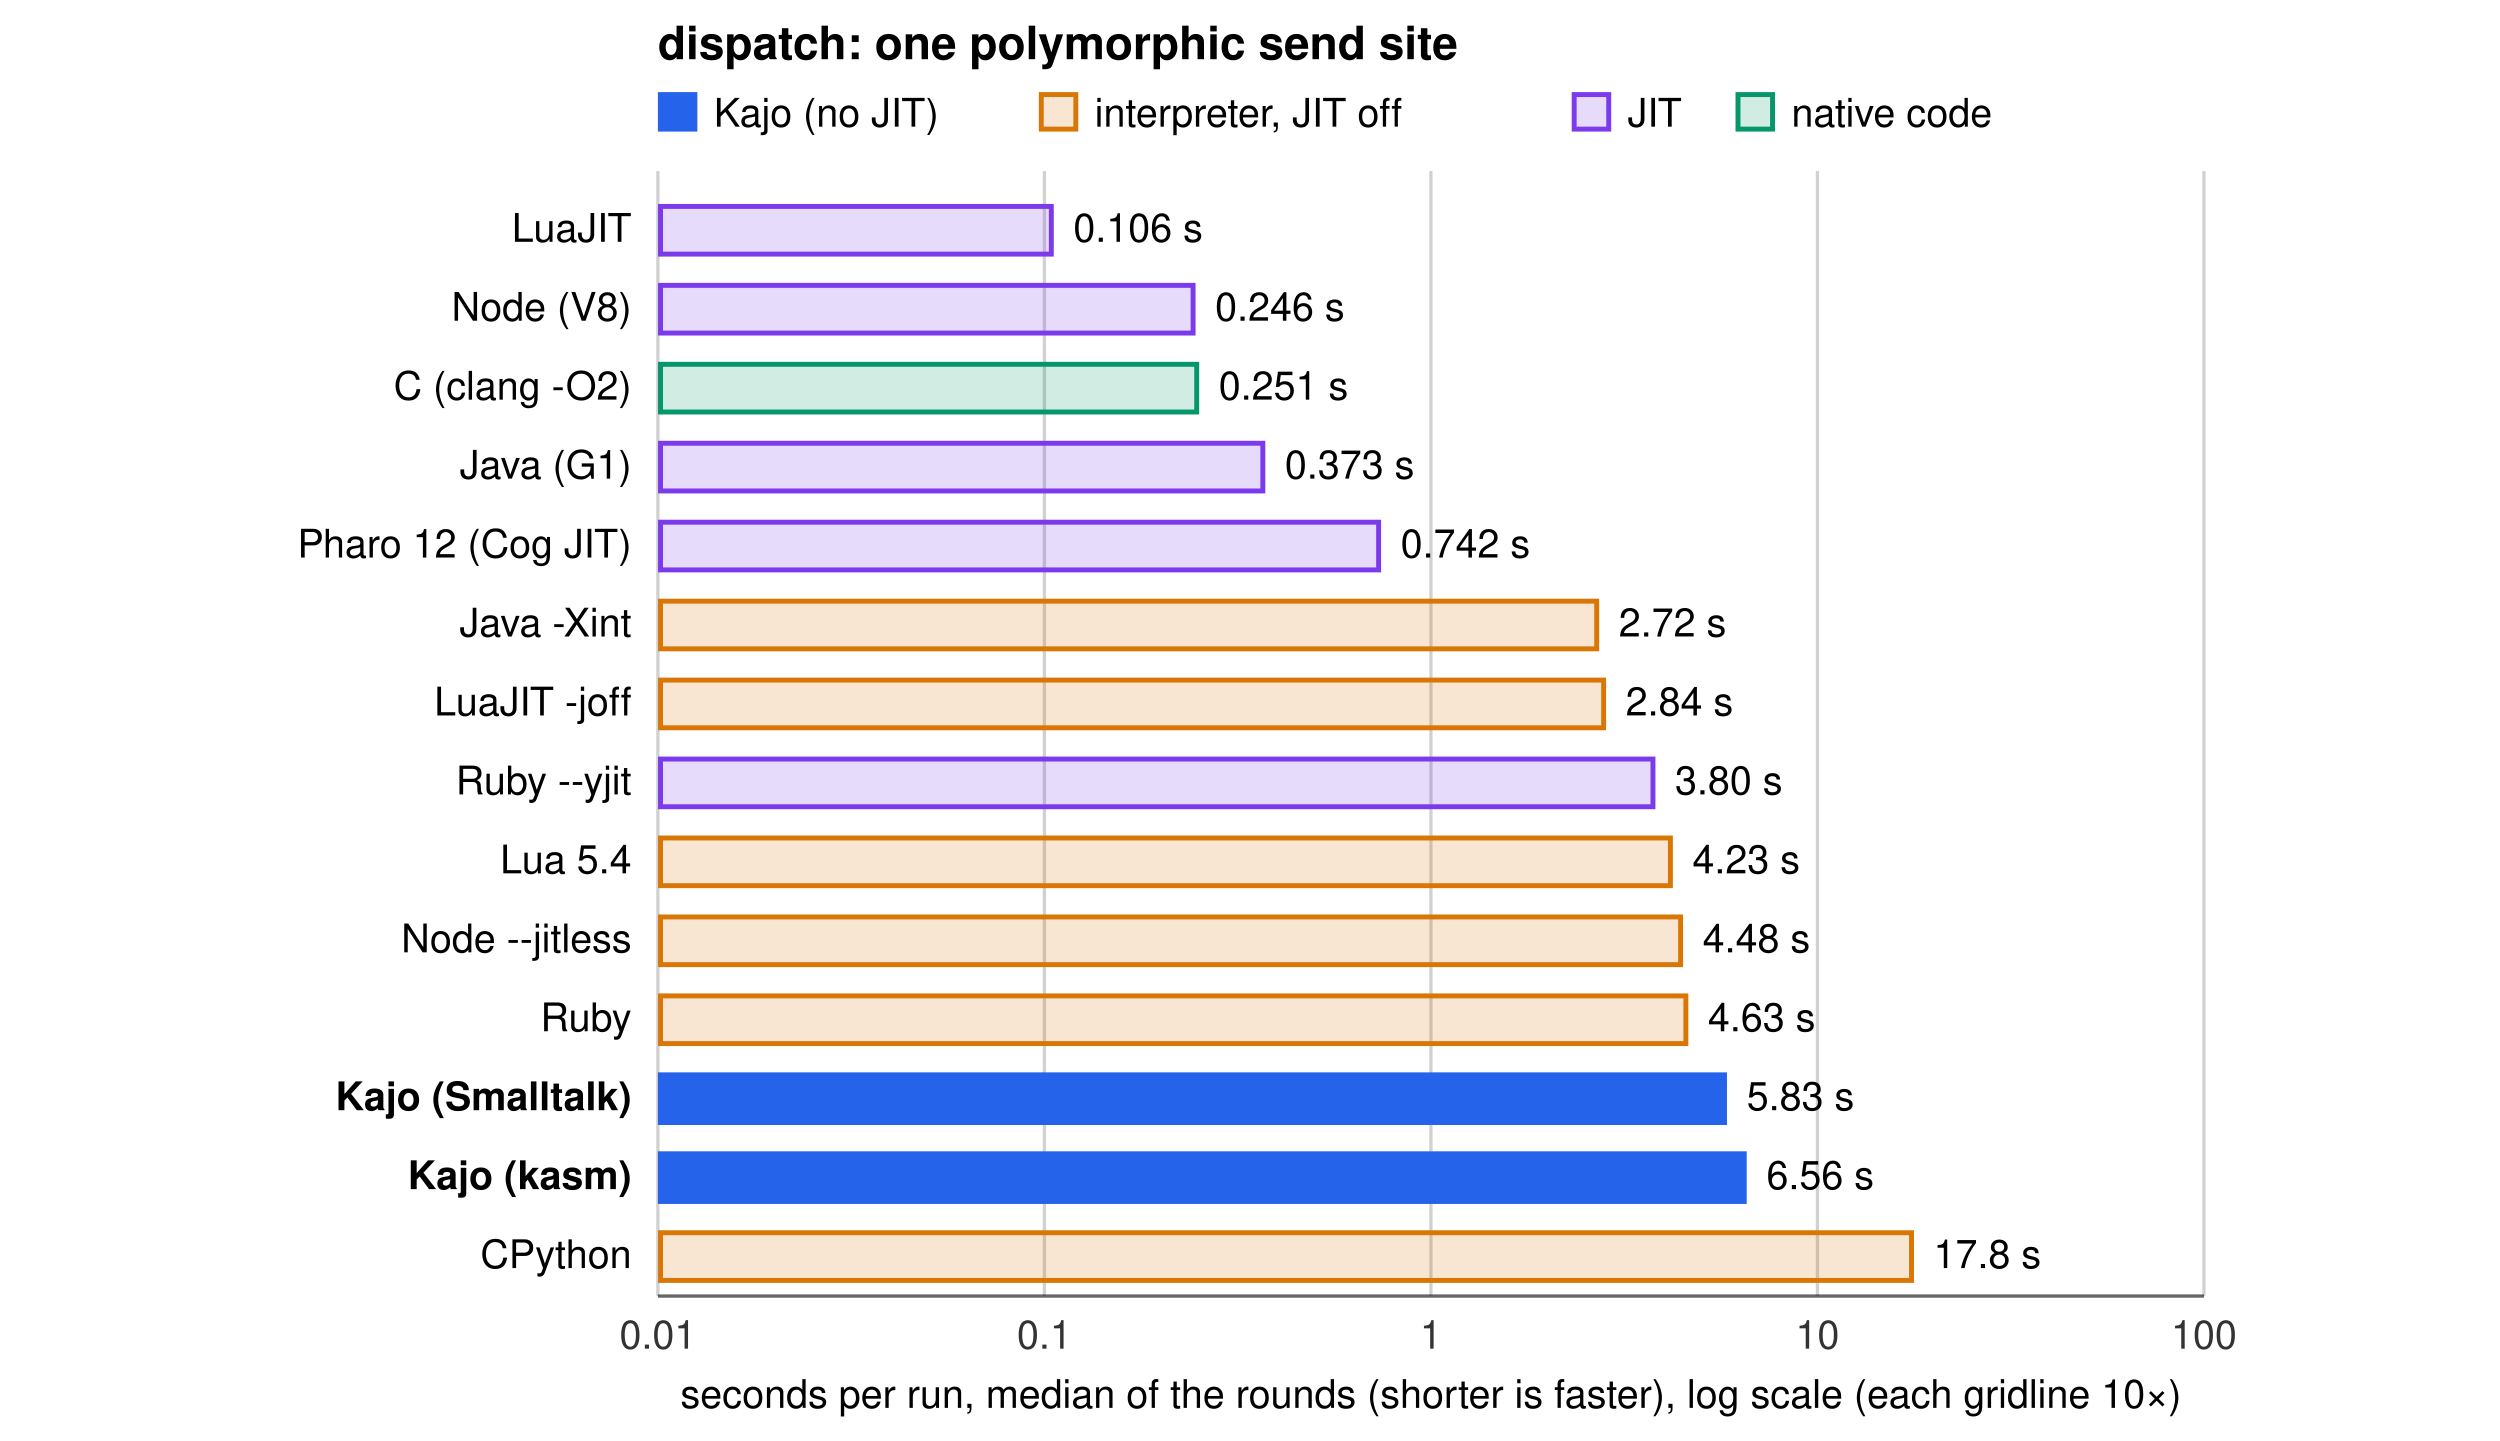
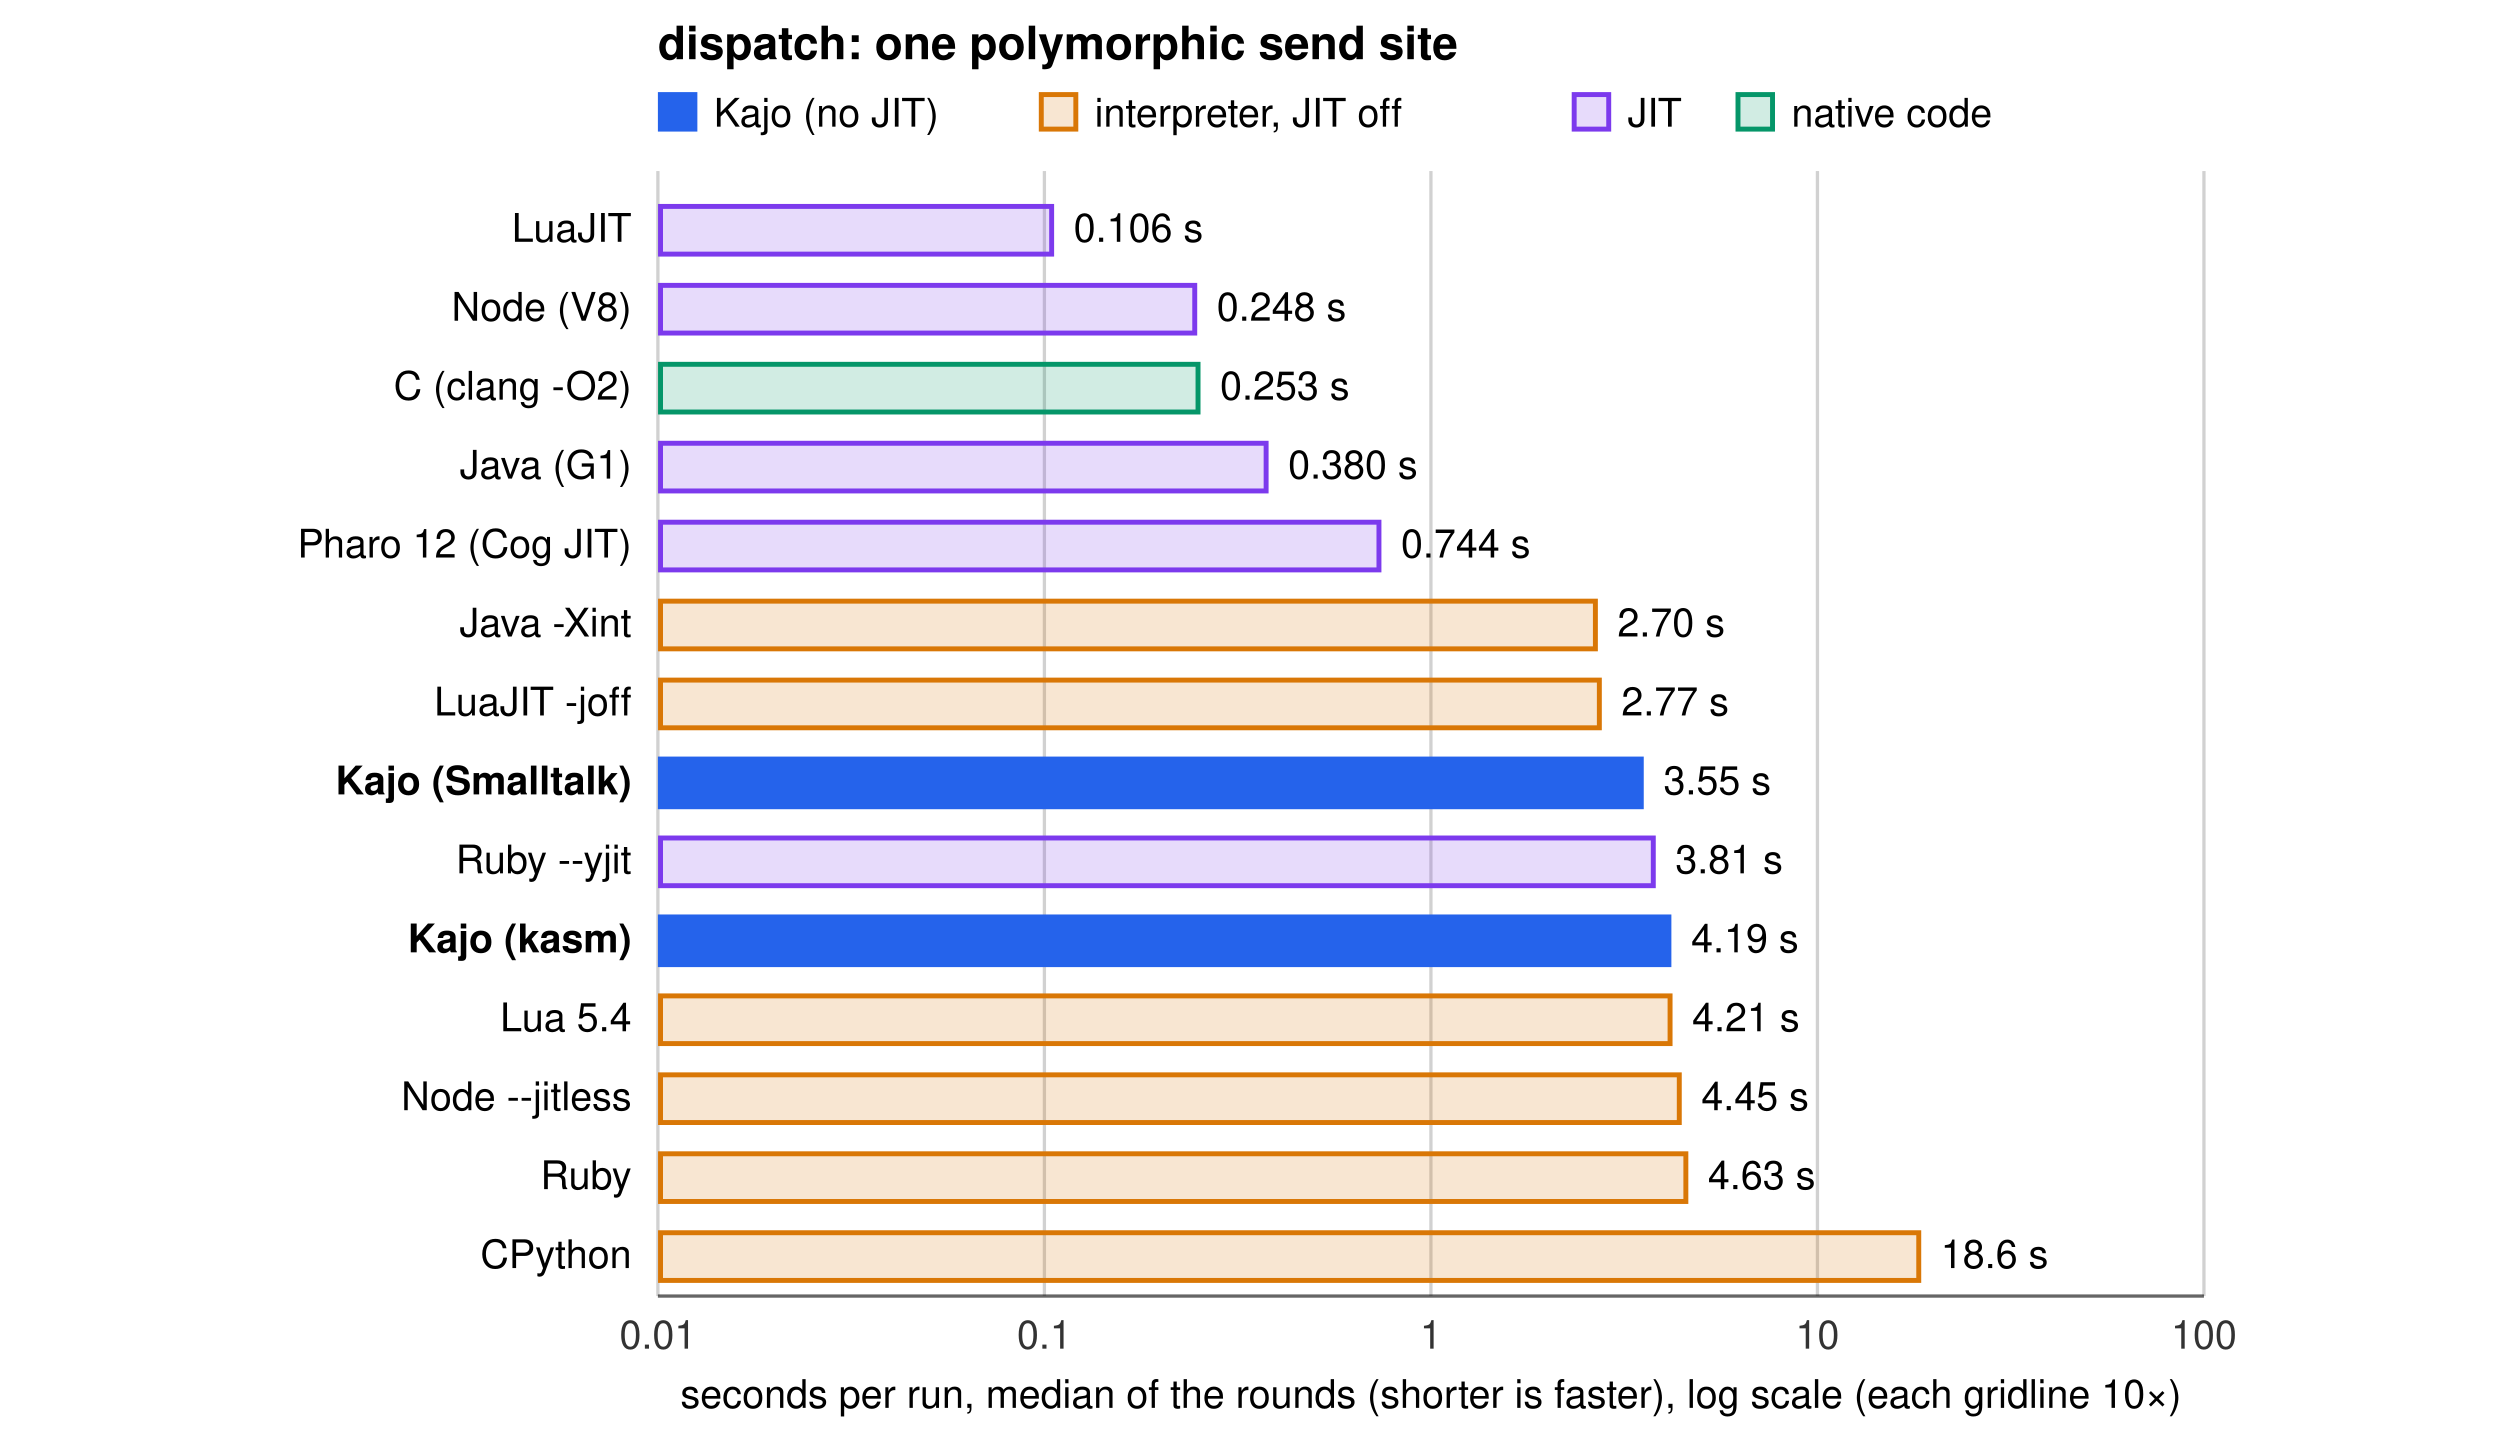
<svg xmlns="http://www.w3.org/2000/svg" width="760" height="438" viewBox="0 0 760 438" font-family="-apple-system, BlinkMacSystemFont, 'Segoe UI', Helvetica, Arial, sans-serif" font-size="12" role="img" aria-label="dispatch: one polymorphic send site">
  <g fill="currentColor">
    <text x="200" y="18" font-size="14" font-weight="600">dispatch: one polymorphic send site</text>
  </g>
  <rect x="200" y="28" width="12" height="12" fill="#2563eb" />
  <text x="217" y="38.5" fill="currentColor">Kajo (no JIT)</text>
  <rect x="316.55" y="28.75" width="10.5" height="10.5" fill="#d97706" fill-opacity="0.18" stroke="#d97706" stroke-width="1.5" />
  <text x="332.8" y="38.5" fill="currentColor">interpreter, JIT off</text>
  <rect x="478.55" y="28.75" width="10.5" height="10.5" fill="#7c3aed" fill-opacity="0.18" stroke="#7c3aed" stroke-width="1.5" />
  <text x="494.8" y="38.5" fill="currentColor">JIT</text>
  <rect x="528.35" y="28.75" width="10.5" height="10.5" fill="#059669" fill-opacity="0.18" stroke="#059669" stroke-width="1.5" />
  <text x="544.6" y="38.5" fill="currentColor">native code</text>
  <g stroke="currentColor" stroke-opacity="0.18">
    <line x1="200.0" y1="52" x2="200.0" y2="394" />
    <line x1="317.5" y1="52" x2="317.5" y2="394" />
    <line x1="435.0" y1="52" x2="435.0" y2="394" />
    <line x1="552.5" y1="52" x2="552.5" y2="394" />
    <line x1="670.0" y1="52" x2="670.0" y2="394" />
  </g>
  <line x1="200" y1="394" x2="670" y2="394" stroke="currentColor" stroke-opacity="0.6" />
  <g fill="currentColor" fill-opacity="0.8" text-anchor="middle">
    <text x="200.0" y="410">0.01</text>
    <text x="317.5" y="410">0.1</text>
    <text x="435.0" y="410">1</text>
    <text x="552.5" y="410">10</text>
    <text x="670.0" y="410">100</text>
  </g>
  <text x="435.0" y="428" fill="currentColor" text-anchor="middle">seconds per run, median of the rounds (shorter is faster), log scale (each gridline 10×)</text>
  <text x="192" y="73.5" fill="currentColor" text-anchor="end">LuaJIT</text>
-   <rect x="200.8" y="62.75" width="118.8" height="14.5" fill="#7c3aed" fill-opacity="0.18" stroke="#7c3aed" stroke-width="1.5" />
-   <text x="326.3" y="73.5" fill="currentColor">0.106 s</text>
+   <rect x="200.8" y="62.75" width="118.9" height="14.5" fill="#7c3aed" fill-opacity="0.18" stroke="#7c3aed" stroke-width="1.5" />
+   <text x="326.4" y="73.5" fill="currentColor">0.106 s</text>
  <text x="192" y="97.5" fill="currentColor" text-anchor="end">Node (V8)</text>
-   <rect x="200.8" y="86.75" width="161.9" height="14.5" fill="#7c3aed" fill-opacity="0.18" stroke="#7c3aed" stroke-width="1.5" />
-   <text x="369.4" y="97.5" fill="currentColor">0.246 s</text>
+   <rect x="200.8" y="86.75" width="162.4" height="14.5" fill="#7c3aed" fill-opacity="0.18" stroke="#7c3aed" stroke-width="1.5" />
+   <text x="369.9" y="97.5" fill="currentColor">0.248 s</text>
  <text x="192" y="121.5" fill="currentColor" text-anchor="end">C (clang -O2)</text>
-   <rect x="200.8" y="110.75" width="163.0" height="14.5" fill="#059669" fill-opacity="0.18" stroke="#059669" stroke-width="1.5" />
-   <text x="370.5" y="121.5" fill="currentColor">0.251 s</text>
+   <rect x="200.8" y="110.75" width="163.4" height="14.5" fill="#059669" fill-opacity="0.18" stroke="#059669" stroke-width="1.5" />
+   <text x="370.9" y="121.5" fill="currentColor">0.253 s</text>
  <text x="192" y="145.5" fill="currentColor" text-anchor="end">Java (G1)</text>
-   <rect x="200.8" y="134.75" width="183.1" height="14.5" fill="#7c3aed" fill-opacity="0.18" stroke="#7c3aed" stroke-width="1.5" />
-   <text x="390.6" y="145.5" fill="currentColor">0.373 s</text>
+   <rect x="200.8" y="134.75" width="184.1" height="14.5" fill="#7c3aed" fill-opacity="0.18" stroke="#7c3aed" stroke-width="1.5" />
+   <text x="391.6" y="145.5" fill="currentColor">0.380 s</text>
  <text x="192" y="169.5" fill="currentColor" text-anchor="end">Pharo 12 (Cog JIT)</text>
-   <rect x="200.8" y="158.75" width="218.3" height="14.5" fill="#7c3aed" fill-opacity="0.18" stroke="#7c3aed" stroke-width="1.5" />
-   <text x="425.8" y="169.5" fill="currentColor">0.742 s</text>
+   <rect x="200.8" y="158.75" width="218.4" height="14.5" fill="#7c3aed" fill-opacity="0.18" stroke="#7c3aed" stroke-width="1.5" />
+   <text x="425.9" y="169.5" fill="currentColor">0.744 s</text>
  <text x="192" y="193.5" fill="currentColor" text-anchor="end">Java -Xint</text>
-   <rect x="200.8" y="182.75" width="284.6" height="14.5" fill="#d97706" fill-opacity="0.18" stroke="#d97706" stroke-width="1.5" />
-   <text x="492.1" y="193.5" fill="currentColor">2.72 s</text>
+   <rect x="200.8" y="182.75" width="284.2" height="14.5" fill="#d97706" fill-opacity="0.18" stroke="#d97706" stroke-width="1.5" />
+   <text x="491.7" y="193.5" fill="currentColor">2.70 s</text>
  <text x="192" y="217.5" fill="currentColor" text-anchor="end">LuaJIT -joff</text>
-   <rect x="200.8" y="206.75" width="286.7" height="14.5" fill="#d97706" fill-opacity="0.18" stroke="#d97706" stroke-width="1.5" />
-   <text x="494.2" y="217.5" fill="currentColor">2.84 s</text>
-   <text x="192" y="241.5" fill="currentColor" text-anchor="end">Ruby --yjit</text>
-   <rect x="200.8" y="230.75" width="301.7" height="14.5" fill="#7c3aed" fill-opacity="0.18" stroke="#7c3aed" stroke-width="1.5" />
-   <text x="509.2" y="241.5" fill="currentColor">3.80 s</text>
-   <text x="192" y="265.5" fill="currentColor" text-anchor="end">Lua 5.4</text>
-   <rect x="200.8" y="254.75" width="307.0" height="14.5" fill="#d97706" fill-opacity="0.18" stroke="#d97706" stroke-width="1.5" />
-   <text x="514.5" y="265.5" fill="currentColor">4.23 s</text>
-   <text x="192" y="289.5" fill="currentColor" text-anchor="end">Node --jitless</text>
-   <rect x="200.8" y="278.75" width="310.1" height="14.5" fill="#d97706" fill-opacity="0.18" stroke="#d97706" stroke-width="1.5" />
-   <text x="517.6" y="289.5" fill="currentColor">4.48 s</text>
-   <text x="192" y="313.5" fill="currentColor" text-anchor="end">Ruby</text>
-   <rect x="200.8" y="302.75" width="311.7" height="14.5" fill="#d97706" fill-opacity="0.18" stroke="#d97706" stroke-width="1.5" />
-   <text x="519.2" y="313.5" fill="currentColor">4.63 s</text>
-   <text x="192" y="337.5" fill="currentColor" text-anchor="end" font-weight="600">Kajo (Smalltalk)</text>
-   <rect x="200.0" y="326" width="325.0" height="16" fill="#2563eb" />
-   <text x="531.0" y="337.5" fill="currentColor">5.83 s</text>
-   <text x="192" y="361.5" fill="currentColor" text-anchor="end" font-weight="600">Kajo (kasm)</text>
-   <rect x="200.0" y="350" width="331.0" height="16" fill="#2563eb" />
-   <text x="537.0" y="361.5" fill="currentColor">6.56 s</text>
+   <rect x="200.8" y="206.75" width="285.4" height="14.5" fill="#d97706" fill-opacity="0.18" stroke="#d97706" stroke-width="1.5" />
+   <text x="492.9" y="217.5" fill="currentColor">2.77 s</text>
+   <text x="192" y="241.5" fill="currentColor" text-anchor="end" font-weight="600">Kajo (Smalltalk)</text>
+   <rect x="200.0" y="230" width="299.7" height="16" fill="#2563eb" />
+   <text x="505.7" y="241.5" fill="currentColor">3.55 s</text>
+   <text x="192" y="265.5" fill="currentColor" text-anchor="end">Ruby --yjit</text>
+   <rect x="200.8" y="254.75" width="301.8" height="14.5" fill="#7c3aed" fill-opacity="0.18" stroke="#7c3aed" stroke-width="1.5" />
+   <text x="509.3" y="265.5" fill="currentColor">3.81 s</text>
+   <text x="192" y="289.5" fill="currentColor" text-anchor="end" font-weight="600">Kajo (kasm)</text>
+   <rect x="200.0" y="278" width="308.1" height="16" fill="#2563eb" />
+   <text x="514.1" y="289.5" fill="currentColor">4.19 s</text>
+   <text x="192" y="313.5" fill="currentColor" text-anchor="end">Lua 5.4</text>
+   <rect x="200.8" y="302.75" width="306.9" height="14.5" fill="#d97706" fill-opacity="0.18" stroke="#d97706" stroke-width="1.5" />
+   <text x="514.4" y="313.5" fill="currentColor">4.21 s</text>
+   <text x="192" y="337.5" fill="currentColor" text-anchor="end">Node --jitless</text>
+   <rect x="200.8" y="326.75" width="309.7" height="14.5" fill="#d97706" fill-opacity="0.18" stroke="#d97706" stroke-width="1.5" />
+   <text x="517.2" y="337.5" fill="currentColor">4.45 s</text>
+   <text x="192" y="361.5" fill="currentColor" text-anchor="end">Ruby</text>
+   <rect x="200.8" y="350.75" width="311.7" height="14.5" fill="#d97706" fill-opacity="0.18" stroke="#d97706" stroke-width="1.5" />
+   <text x="519.2" y="361.5" fill="currentColor">4.63 s</text>
  <text x="192" y="385.5" fill="currentColor" text-anchor="end">CPython</text>
-   <rect x="200.8" y="374.75" width="380.3" height="14.5" fill="#d97706" fill-opacity="0.18" stroke="#d97706" stroke-width="1.5" />
-   <text x="587.8" y="385.5" fill="currentColor">17.8 s</text>
+   <rect x="200.8" y="374.75" width="382.5" height="14.5" fill="#d97706" fill-opacity="0.18" stroke="#d97706" stroke-width="1.5" />
+   <text x="590.0" y="385.5" fill="currentColor">18.6 s</text>
</svg>
